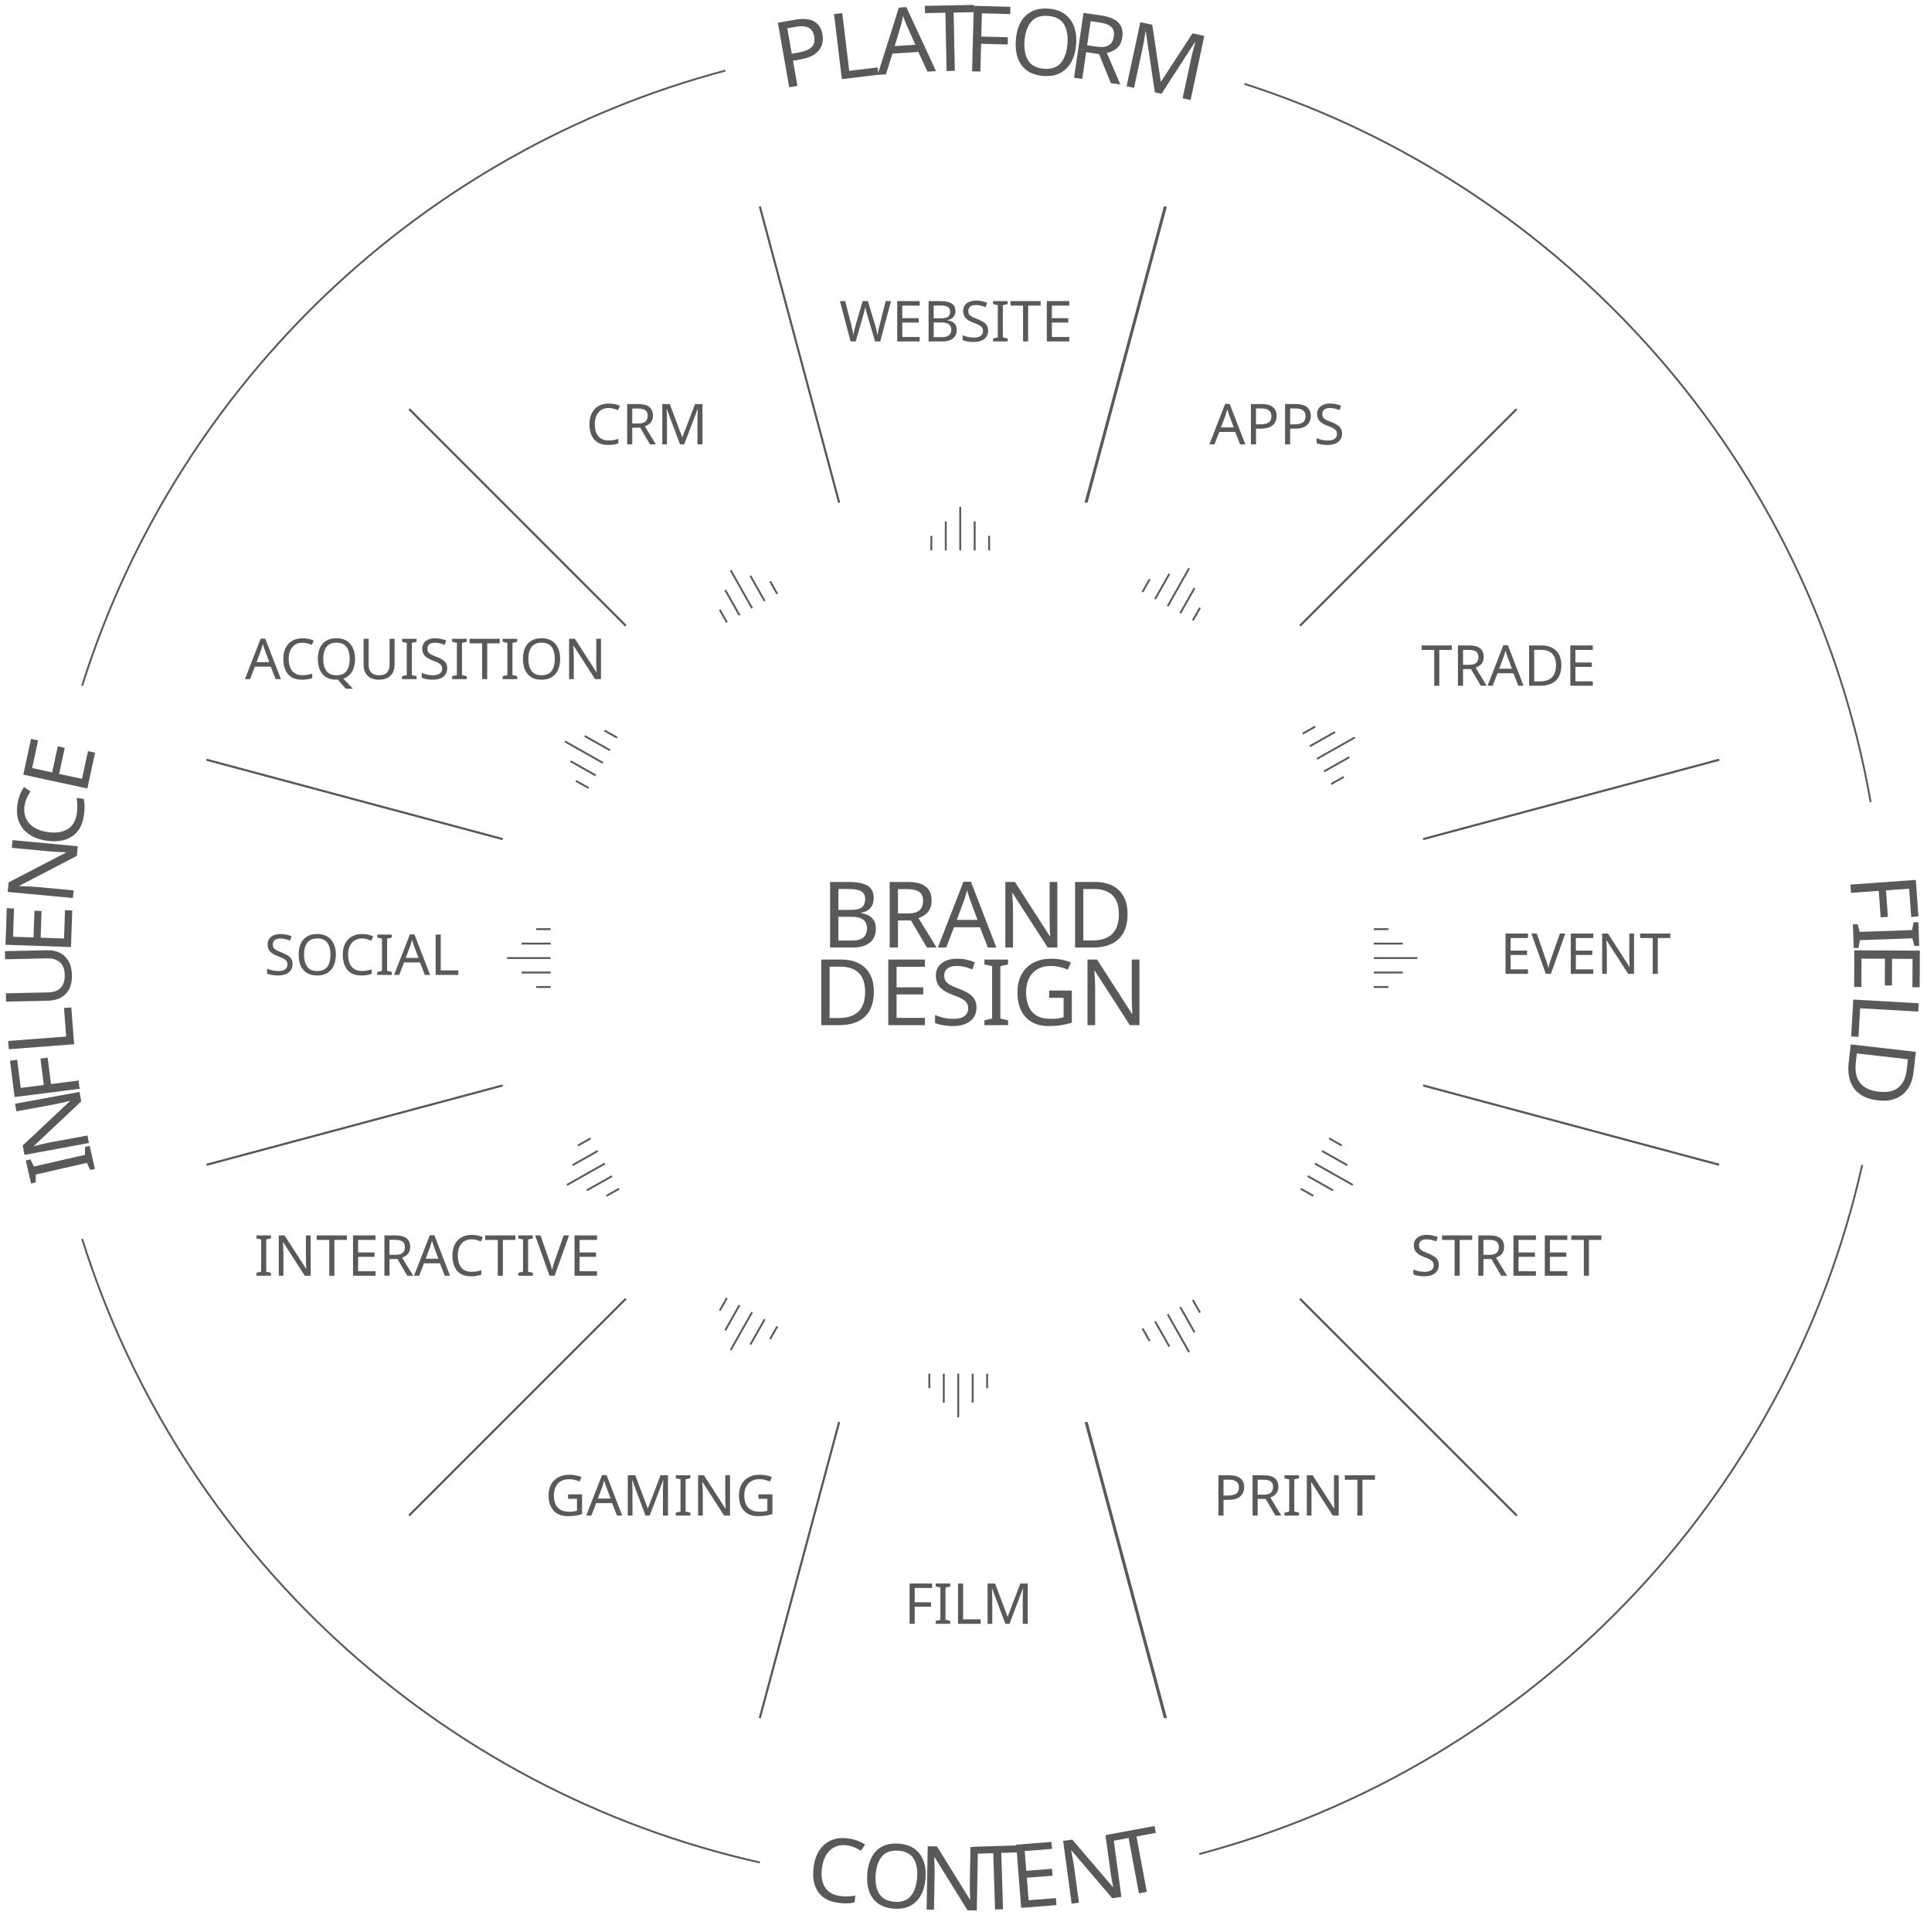
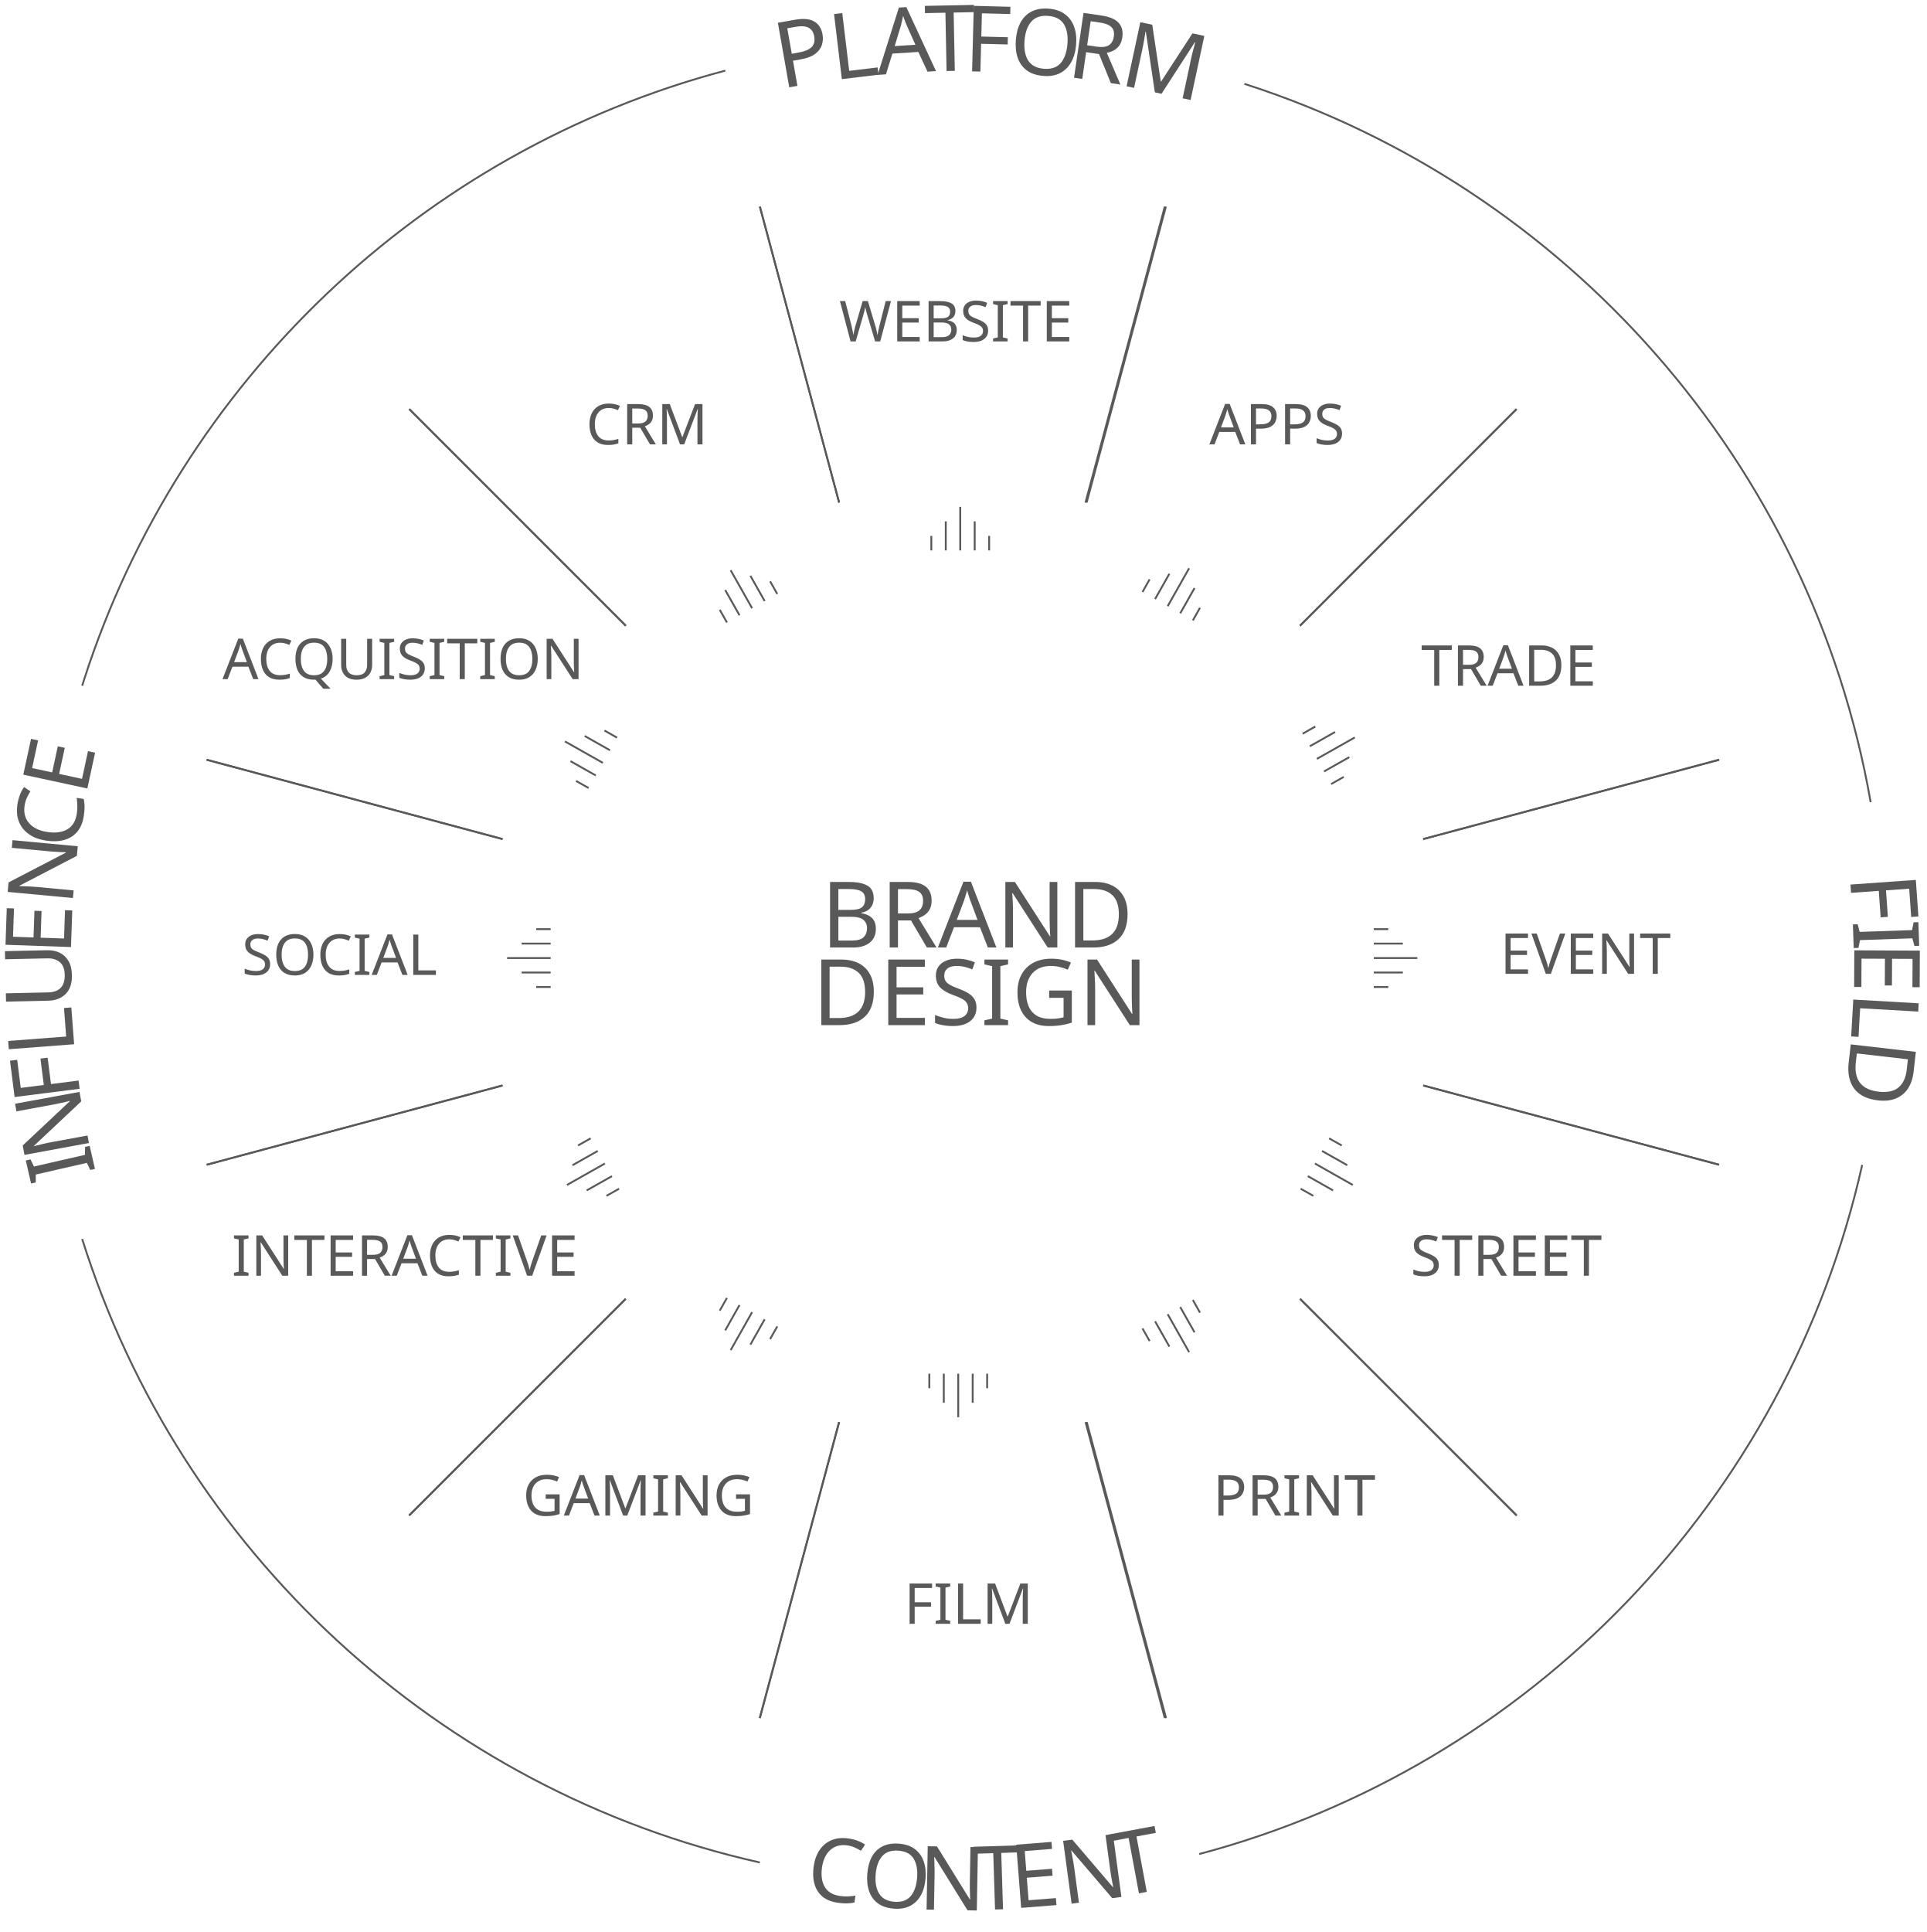
<svg xmlns="http://www.w3.org/2000/svg" version="1.1" id="" x="0px" y="0px" width="100%" height="100%" viewBox="0 0 515.5 516.795" enable-background="new 0 0 515.5 516.795" xml:space="preserve" text-rendering="geometricPrecision">
  <g data-rel="crm">
    <text transform="matrix(1 0 0 1 156.7842 118.8696)" fill="#595959" font-family="'EngraversGothicBT-Regular'" font-size="15.101" id="crm" class="map_item">CRM</text>
    <polygon fill="transparent" points="167.426,167.382 109.481,109.425 203.3,55.272 224.501,134.429  " data-rel="crm" />
    <line fill="none" stroke="#595959" stroke-width="0.5" stroke-miterlimit="10" x1="203.3" y1="55.272" x2="224.501" y2="134.429" data-rel="crm" />
    <line fill="none" stroke="#595959" stroke-width="0.5" stroke-miterlimit="10" x1="167.426" y1="167.382" x2="109.481" y2="109.425" data-rel="crm" />
    <g>
      <line fill="none" stroke="#595959" stroke-width="0.5" stroke-miterlimit="10" x1="201.218" y1="162.69" x2="195.486" y2="152.547" />
      <line fill="none" stroke="#595959" stroke-width="0.5" stroke-miterlimit="10" x1="204.585" y1="160.788" x2="200.764" y2="154.022" />
      <line fill="none" stroke="#595959" stroke-width="0.5" stroke-miterlimit="10" x1="197.85" y1="164.593" x2="194.027" y2="157.828" />
      <line fill="none" stroke="#595959" stroke-width="0.5" stroke-miterlimit="10" x1="207.953" y1="158.884" x2="206.043" y2="155.502" />
      <line fill="none" stroke="#595959" stroke-width="0.5" stroke-miterlimit="10" x1="194.482" y1="166.495" x2="192.57" y2="163.113" />
    </g>
  </g>
  <g data-rel="acquisition">
-     <text transform="matrix(1 0 0 1 65.5293 181.6582)" fill="#595959" font-family="'EngraversGothicBT-Regular'" font-size="15.101" id="acquisition" class="map_item">ACQUISITION</text>
+     <text transform="matrix(1 0 0 1 59.5293 181.6582)" fill="#595959" font-family="'EngraversGothicBT-Regular'" font-size="15.101" id="acquisition" class="map_item">ACQUISITION</text>
    <polygon fill="transparent" points="134.462,224.451 55.285,203.227 109.481,109.425 167.426,167.382  " data-rel="acquisition" />
    <line fill="none" stroke="#595959" stroke-width="0.5" stroke-miterlimit="10" x1="55.285" y1="203.227" x2="134.462" y2="224.451" data-rel="acquisition" />
    <line fill="none" stroke="#595959" stroke-width="0.5" stroke-miterlimit="10" x1="167.426" y1="167.382" x2="109.481" y2="109.425" data-rel="acquisition" />
    <g>
      <line fill="none" stroke="#595959" stroke-width="0.5" stroke-miterlimit="10" x1="161.295" y1="204.06" x2="151.152" y2="198.328" />
      <line fill="none" stroke="#595959" stroke-width="0.5" stroke-miterlimit="10" x1="159.392" y1="207.428" x2="152.626" y2="203.605" />
      <line fill="none" stroke="#595959" stroke-width="0.5" stroke-miterlimit="10" x1="163.198" y1="200.691" x2="156.432" y2="196.869" />
      <line fill="none" stroke="#595959" stroke-width="0.5" stroke-miterlimit="10" x1="157.489" y1="210.795" x2="154.107" y2="208.885" />
      <line fill="none" stroke="#595959" stroke-width="0.5" stroke-miterlimit="10" x1="165.101" y1="197.324" x2="161.718" y2="195.412" />
    </g>
  </g>
  <g data-rel="social">
-     <text transform="matrix(1 0 0 1 70.6943 260.7754)" fill="#595959" font-family="'EngraversGothicBT-Regular'" font-size="15.101" id="social" class="map_item">SOCIAL</text>
+     <text transform="matrix(1 0 0 1 64.6943 260.7754)" fill="#595959" font-family="'EngraversGothicBT-Regular'" font-size="15.101" id="social" class="map_item">SOCIAL</text>
    <polygon fill="transparent" points="134.455,290.356 55.299,311.558 55.285,203.227 134.462,224.451  " data-rel="social" />
    <line fill="none" stroke="#595959" stroke-width="0.5" stroke-miterlimit="10" x1="55.285" y1="203.227" x2="134.462" y2="224.451" data-rel="social" />
    <line fill="none" stroke="#595959" stroke-width="0.5" stroke-miterlimit="10" x1="134.455" y1="290.356" x2="55.299" y2="311.558" data-rel="social" />
    <g>
      <line fill="none" stroke="#595959" stroke-width="0.5" stroke-miterlimit="10" x1="147.329" y1="256.272" x2="135.679" y2="256.272" />
      <line fill="none" stroke="#595959" stroke-width="0.5" stroke-miterlimit="10" x1="147.329" y1="252.404" x2="139.559" y2="252.404" />
      <line fill="none" stroke="#595959" stroke-width="0.5" stroke-miterlimit="10" x1="147.329" y1="260.141" x2="139.559" y2="260.141" />
      <line fill="none" stroke="#595959" stroke-width="0.5" stroke-miterlimit="10" x1="147.329" y1="248.536" x2="143.444" y2="248.536" />
      <line fill="none" stroke="#595959" stroke-width="0.5" stroke-miterlimit="10" x1="147.329" y1="264.01" x2="143.444" y2="264.01" />
    </g>
  </g>
  <g data-rel="interactive">
-     <text transform="matrix(1 0 0 1 67.9912 341.2441)" fill="#595959" font-family="'EngraversGothicBT-Regular'" font-size="15.101" id="interactive" class="map_item">INTERACTIVE</text>
+     <text transform="matrix(1 0 0 1 61.9912 341.2441)" fill="#595959" font-family="'EngraversGothicBT-Regular'" font-size="15.101" id="interactive" class="map_item">INTERACTIVE</text>
    <polygon fill="transparent" points="55.299,311.558 134.455,290.356 167.408,347.434 109.451,405.378  " data-rel="interactive" />
    <line fill="none" stroke="#595959" stroke-width="0.5" stroke-miterlimit="10" x1="109.452" y1="405.378" x2="167.409" y2="347.43" data-rel="interactive" />
    <line fill="none" stroke="#595959" stroke-width="0.5" stroke-miterlimit="10" x1="134.455" y1="290.356" x2="55.299" y2="311.558" data-rel="interactive" />
    <g>
      <line fill="none" stroke="#595959" stroke-width="0.5" stroke-miterlimit="10" x1="161.83" y1="311.233" x2="151.687" y2="316.967" />
      <line fill="none" stroke="#595959" stroke-width="0.5" stroke-miterlimit="10" x1="159.927" y1="307.867" x2="153.162" y2="311.69" />
      <line fill="none" stroke="#595959" stroke-width="0.5" stroke-miterlimit="10" x1="163.732" y1="314.604" x2="156.968" y2="318.426" />
      <line fill="none" stroke="#595959" stroke-width="0.5" stroke-miterlimit="10" x1="158.024" y1="304.499" x2="154.642" y2="306.41" />
      <line fill="none" stroke="#595959" stroke-width="0.5" stroke-miterlimit="10" x1="165.636" y1="317.973" x2="162.254" y2="319.883" />
    </g>
  </g>
  <g data-rel="gaming">
-     <text transform="matrix(1 0 0 1 145.8506 405.4062)" fill="#595959" font-family="'EngraversGothicBT-Regular'" font-size="15.101" id="gaming" class="map_item">GAMING</text>
+     <text transform="matrix(1 0 0 1 139.8506 405.4062)" fill="#595959" font-family="'EngraversGothicBT-Regular'" font-size="15.101" id="gaming" class="map_item">GAMING</text>
    <polygon fill="transparent" points="109.452,405.378 167.409,347.43 224.478,380.396 203.253,459.572  " data-rel="gaming" />
    <line fill="none" stroke="#595959" stroke-width="0.5" stroke-miterlimit="10" x1="224.478" y1="380.396" x2="203.253" y2="459.572" data-rel="gaming" />
    <line fill="none" stroke="#595959" stroke-width="0.5" stroke-miterlimit="10" x1="109.452" y1="405.378" x2="167.409" y2="347.43" data-rel="gaming" />
    <g>
      <line fill="none" stroke="#595959" stroke-width="0.5" stroke-miterlimit="10" x1="201.218" y1="350.998" x2="195.486" y2="361.145" />
      <line fill="none" stroke="#595959" stroke-width="0.5" stroke-miterlimit="10" x1="204.585" y1="352.9" x2="200.764" y2="359.666" />
      <line fill="none" stroke="#595959" stroke-width="0.5" stroke-miterlimit="10" x1="197.85" y1="349.096" x2="194.027" y2="355.861" />
      <line fill="none" stroke="#595959" stroke-width="0.5" stroke-miterlimit="10" x1="207.953" y1="354.807" x2="206.043" y2="358.188" />
      <line fill="none" stroke="#595959" stroke-width="0.5" stroke-miterlimit="10" x1="194.482" y1="347.193" x2="192.57" y2="350.574" />
    </g>
  </g>
  <g data-rel="film">
    <text transform="matrix(1 0 0 1 241.8877 434.3555)" fill="#595959" font-family="'EngraversGothicBT-Regular'" font-size="15.101" id="film" class="map_item">FILM</text>
    <polygon fill="transparent" points="290.432,380.4 311.631,459.558 203.3,459.568 224.524,380.393  " data-rel="film" />
    <line fill="none" stroke="#595959" stroke-width="0.5" stroke-miterlimit="10" x1="290.432" y1="380.4" x2="311.631" y2="459.558" data-rel="film" />
    <line fill="none" stroke="#595959" stroke-width="0.5" stroke-miterlimit="10" x1="224.524" y1="380.393" x2="203.3" y2="459.568" data-rel="film" />
    <g>
      <line fill="none" stroke="#595959" stroke-width="0.5" stroke-miterlimit="10" x1="256.368" y1="367.452" x2="256.368" y2="379.103" />
      <line fill="none" stroke="#595959" stroke-width="0.5" stroke-miterlimit="10" x1="252.501" y1="367.452" x2="252.501" y2="375.224" />
      <line fill="none" stroke="#595959" stroke-width="0.5" stroke-miterlimit="10" x1="260.237" y1="367.452" x2="260.237" y2="375.224" />
      <line fill="none" stroke="#595959" stroke-width="0.5" stroke-miterlimit="10" x1="248.632" y1="367.452" x2="248.632" y2="371.338" />
      <line fill="none" stroke="#595959" stroke-width="0.5" stroke-miterlimit="10" x1="264.104" y1="367.452" x2="264.104" y2="371.338" />
    </g>
  </g>
  <g data-rel="print">
    <text transform="matrix(1 0 0 1 324.5137 405.4062)" fill="#595959" font-family="'EngraversGothicBT-Regular'" font-size="15.101" id="print" class="map_item">PRINT</text>
    <polygon fill="transparent" points="405.771,405.378 347.816,347.43 290.747,380.396 311.971,459.572  " data-rel="print" />
    <line fill="none" stroke="#595959" stroke-width="0.5" stroke-miterlimit="10" x1="290.747" y1="380.396" x2="311.971" y2="459.572" data-rel="print" />
    <line fill="none" stroke="#595959" stroke-width="0.5" stroke-miterlimit="10" x1="405.771" y1="405.378" x2="347.816" y2="347.43" data-rel="print" />
    <g>
      <line fill="none" stroke="#595959" stroke-width="0.5" stroke-miterlimit="10" x1="312.401" y1="351.533" x2="318.135" y2="361.679" />
      <line fill="none" stroke="#595959" stroke-width="0.5" stroke-miterlimit="10" x1="309.032" y1="353.439" x2="312.855" y2="360.204" />
      <line fill="none" stroke="#595959" stroke-width="0.5" stroke-miterlimit="10" x1="315.768" y1="349.631" x2="319.591" y2="356.396" />
      <line fill="none" stroke="#595959" stroke-width="0.5" stroke-miterlimit="10" x1="305.666" y1="355.342" x2="307.576" y2="358.722" />
      <line fill="none" stroke="#595959" stroke-width="0.5" stroke-miterlimit="10" x1="319.138" y1="347.729" x2="321.047" y2="351.112" />
    </g>
  </g>
  <g data-rel="street">
    <text transform="matrix(1 0 0 1 377.3613 341.2441)" fill="#595959" font-family="'EngraversGothicBT-Regular'" font-size="15.101" id="street" class="map_item">STREET</text>
    <polygon fill="transparent" points="459.926,311.558 380.769,290.356 347.816,347.434 405.771,405.378  " data-rel="street" />
    <line fill="none" stroke="#595959" stroke-width="0.5" stroke-miterlimit="10" x1="405.771" y1="405.378" x2="347.816" y2="347.43" data-rel="street" />
    <line fill="none" stroke="#595959" stroke-width="0.5" stroke-miterlimit="10" x1="380.769" y1="290.356" x2="459.926" y2="311.558" data-rel="street" />
    <g>
      <line fill="none" stroke="#595959" stroke-width="0.5" stroke-miterlimit="10" x1="351.791" y1="311.233" x2="361.933" y2="316.967" />
      <line fill="none" stroke="#595959" stroke-width="0.5" stroke-miterlimit="10" x1="353.693" y1="307.867" x2="360.458" y2="311.69" />
      <line fill="none" stroke="#595959" stroke-width="0.5" stroke-miterlimit="10" x1="349.885" y1="314.604" x2="356.649" y2="318.426" />
      <line fill="none" stroke="#595959" stroke-width="0.5" stroke-miterlimit="10" x1="355.596" y1="304.499" x2="358.977" y2="306.41" />
      <line fill="none" stroke="#595959" stroke-width="0.5" stroke-miterlimit="10" x1="347.982" y1="317.973" x2="351.367" y2="319.883" />
    </g>
  </g>
  <g data-rel="event">
    <text transform="matrix(1 0 0 1 401.3262 260.4951)" fill="#595959" font-family="'EngraversGothicBT-Regular'" font-size="15.101" id="event" class="map_item">EVENT</text>
    <polygon fill="transparent" points="380.769,290.356 459.926,311.558 459.94,203.227 380.761,224.451  " data-rel="event" />
    <line fill="none" stroke="#595959" stroke-width="0.5" stroke-miterlimit="10" x1="459.94" y1="203.227" x2="380.761" y2="224.451" data-rel="event" />
    <line fill="none" stroke="#595959" stroke-width="0.5" stroke-miterlimit="10" x1="380.769" y1="290.356" x2="459.926" y2="311.558" data-rel="event" />
    <g>
      <line fill="none" stroke="#595959" stroke-width="0.5" stroke-miterlimit="10" x1="367.548" y1="256.272" x2="379.197" y2="256.272" />
      <line fill="none" stroke="#595959" stroke-width="0.5" stroke-miterlimit="10" x1="367.548" y1="260.141" x2="375.319" y2="260.141" />
      <line fill="none" stroke="#595959" stroke-width="0.5" stroke-miterlimit="10" x1="367.548" y1="252.404" x2="375.319" y2="252.404" />
      <line fill="none" stroke="#595959" stroke-width="0.5" stroke-miterlimit="10" x1="367.548" y1="264.01" x2="371.434" y2="264.01" />
      <line fill="none" stroke="#595959" stroke-width="0.5" stroke-miterlimit="10" x1="367.548" y1="248.536" x2="371.434" y2="248.536" />
    </g>
  </g>
  <g data-rel="trade">
    <text transform="matrix(1 0 0 1 380.1992 183.4258)" fill="#595959" font-family="'EngraversGothicBT-Regular'" font-size="15.101" id="trade" class="map_item">TRADE</text>
    <polygon fill="transparent" points="380.761,224.451 459.94,203.227 405.742,109.425 347.798,167.382  " data-rel="trade" />
    <line fill="none" stroke="#595959" stroke-width="0.5" stroke-miterlimit="10" x1="459.94" y1="203.227" x2="380.761" y2="224.451" data-rel="trade" />
    <line fill="none" stroke="#595959" stroke-width="0.5" stroke-miterlimit="10" x1="347.798" y1="167.382" x2="405.742" y2="109.425" data-rel="trade" />
    <g>
      <line fill="none" stroke="#595959" stroke-width="0.5" stroke-miterlimit="10" x1="352.325" y1="202.989" x2="362.468" y2="197.259" />
      <line fill="none" stroke="#595959" stroke-width="0.5" stroke-miterlimit="10" x1="354.228" y1="206.357" x2="360.993" y2="202.535" />
      <line fill="none" stroke="#595959" stroke-width="0.5" stroke-miterlimit="10" x1="350.423" y1="199.622" x2="357.188" y2="195.8" />
      <line fill="none" stroke="#595959" stroke-width="0.5" stroke-miterlimit="10" x1="356.13" y1="209.726" x2="359.515" y2="207.814" />
      <line fill="none" stroke="#595959" stroke-width="0.5" stroke-miterlimit="10" x1="348.517" y1="196.254" x2="351.901" y2="194.342" />
    </g>
  </g>
  <g data-rel="apps">
    <text transform="matrix(1 0 0 1 323.5566 118.8696)" fill="#595959" font-family="'EngraversGothicBT-Regular'" font-size="15.101" id="apps" class="map_item">APPS</text>
    <polygon fill="transparent" points="347.798,167.382 405.742,109.425 311.926,55.272 290.723,134.429  " data-rel="apps" />
    <line fill="none" stroke="#595959" stroke-width="0.5" stroke-miterlimit="10" x1="311.926" y1="55.272" x2="290.723" y2="134.429" data-rel="apps" />
    <line fill="none" stroke="#595959" stroke-width="0.5" stroke-miterlimit="10" x1="347.798" y1="167.382" x2="405.742" y2="109.425" data-rel="apps" />
    <g>
      <line fill="none" stroke="#595959" stroke-width="0.5" stroke-miterlimit="10" x1="312.401" y1="162.155" x2="318.135" y2="152.011" />
      <line fill="none" stroke="#595959" stroke-width="0.5" stroke-miterlimit="10" x1="309.032" y1="160.252" x2="312.855" y2="153.487" />
      <line fill="none" stroke="#595959" stroke-width="0.5" stroke-miterlimit="10" x1="315.768" y1="164.058" x2="319.591" y2="157.292" />
      <line fill="none" stroke="#595959" stroke-width="0.5" stroke-miterlimit="10" x1="305.666" y1="158.35" x2="307.576" y2="154.966" />
      <line fill="none" stroke="#595959" stroke-width="0.5" stroke-miterlimit="10" x1="319.138" y1="165.961" x2="321.047" y2="162.579" />
    </g>
  </g>
  <g data-rel="website">
    <text transform="matrix(1 0 0 1 224.5312 91.3257)" fill="#595959" font-family="'EngraversGothicBT-Regular'" font-size="15.101" id="website" class="map_item">WEBSITE</text>
    <polygon fill="transparent" points="224.501,134.428 203.3,55.272 311.631,55.26 290.407,134.435  " data-rel="website" />
    <line fill="none" stroke="#595959" stroke-width="0.5" stroke-miterlimit="10" x1="224.501" y1="134.428" x2="203.3" y2="55.272" data-rel="website" />
    <line fill="none" stroke="#595959" stroke-width="0.5" stroke-miterlimit="10" x1="290.407" y1="134.435" x2="311.631" y2="55.26" data-rel="website" />
    <g>
      <line fill="none" stroke="#595959" stroke-width="0.5" stroke-miterlimit="10" x1="256.904" y1="147.233" x2="256.904" y2="135.583" />
      <line fill="none" stroke="#595959" stroke-width="0.5" stroke-miterlimit="10" x1="260.771" y1="147.233" x2="260.771" y2="139.463" />
      <line fill="none" stroke="#595959" stroke-width="0.5" stroke-miterlimit="10" x1="253.035" y1="147.233" x2="253.035" y2="139.463" />
      <line fill="none" stroke="#595959" stroke-width="0.5" stroke-miterlimit="10" x1="264.642" y1="147.233" x2="264.642" y2="143.349" />
      <line fill="none" stroke="#595959" stroke-width="0.5" stroke-miterlimit="10" x1="249.168" y1="147.233" x2="249.168" y2="143.349" />
    </g>
  </g>
  <text transform="matrix(0.9849 -0.1734 0.1734 0.9849 208.8193 23.7651)" fill="#595959" font-family="'EngraversGothicBT-Regular'" font-size="24.539">P</text>
  <text transform="matrix(0.9929 -0.1193 0.1193 0.9929 222.8721 21.4512)" fill="#595959" font-family="'EngraversGothicBT-Regular'" font-size="24.539">L</text>
  <text transform="matrix(0.9979 -0.0647 0.0647 0.9979 234.7988 20.0303)" fill="#595959" font-family="'EngraversGothicBT-Regular'" font-size="24.539">A</text>
  <text transform="matrix(0.9998 -0.0198 0.0198 0.9998 247.5312 19.1069)" fill="#595959" font-family="'EngraversGothicBT-Regular'" font-size="24.539">T</text>
  <text transform="matrix(0.9997 0.0262 -0.0262 0.9997 257.7002 19.0273)" fill="#595959" font-family="'EngraversGothicBT-Regular'" font-size="24.539">F</text>
  <text transform="matrix(0.9966 0.0828 -0.0828 0.9966 269.5645 19.2637)" fill="#595959" font-family="'EngraversGothicBT-Regular'" font-size="24.539">O</text>
  <text transform="matrix(0.9895 0.1445 -0.1445 0.9895 285 20.4541)" fill="#595959" font-family="'EngraversGothicBT-Regular'" font-size="24.539">R</text>
  <text transform="matrix(0.9778 0.2097 -0.2097 0.9778 299.0869 22.5791)" fill="#595959" font-family="'EngraversGothicBT-Regular'" font-size="24.539">M</text>
  <text transform="matrix(0.071 0.9975 -0.9975 0.071 494.9072 234.2461)" fill="#595959" font-family="'EngraversGothicBT-Regular'" font-size="24.539">F</text>
  <text transform="matrix(0.0345 0.9994 -0.9994 0.0345 495.6943 246.291)" fill="#595959" font-family="'EngraversGothicBT-Regular'" font-size="24.539">I</text>
  <text transform="matrix(-0.0046 1 -1 -0.0046 496.1182 251.8281)" fill="#595959" font-family="'EngraversGothicBT-Regular'" font-size="24.539">E</text>
  <text transform="matrix(-0.0571 0.9984 -0.9984 -0.0571 495.9678 265.0039)" fill="#595959" font-family="'EngraversGothicBT-Regular'" font-size="24.539">L</text>
  <text transform="matrix(-0.114 0.9935 -0.9935 -0.114 495.4307 277.0059)" fill="#595959" font-family="'EngraversGothicBT-Regular'" font-size="24.539">D</text>
  <text transform="matrix(-0.223 -0.9748 0.9748 -0.223 25.6221 313.6367)" fill="#595959" font-family="'EngraversGothicBT-Regular'" font-size="24.539">I</text>
  <text transform="matrix(-0.1811 -0.9835 0.9835 -0.1811 24.2168 308.0859)" fill="#595959" font-family="'EngraversGothicBT-Regular'" font-size="24.539">N</text>
  <text transform="matrix(-0.126 -0.992 0.992 -0.126 21.5981 293.5967)" fill="#595959" font-family="'EngraversGothicBT-Regular'" font-size="24.539">F</text>
  <text transform="matrix(-0.0761 -0.9971 0.9971 -0.0761 20.0137 281.6953)" fill="#595959" font-family="'EngraversGothicBT-Regular'" font-size="24.539">L</text>
  <text transform="matrix(-0.0219 -0.9998 0.9998 -0.0219 19.1899 269.7432)" fill="#595959" font-family="'EngraversGothicBT-Regular'" font-size="24.539">U</text>
  <text transform="matrix(0.0347 -0.9994 0.9994 0.0347 18.9102 255.7021)" fill="#595959" font-family="'EngraversGothicBT-Regular'" font-size="24.539">E</text>
  <text transform="matrix(0.0932 -0.9957 0.9957 0.0932 19.29 242.5801)" fill="#595959" font-family="'EngraversGothicBT-Regular'" font-size="24.539">N</text>
  <text transform="matrix(0.154 -0.9881 0.9881 0.154 20.6968 227.6807)" fill="#595959" font-family="'EngraversGothicBT-Regular'" font-size="24.539">C</text>
  <text transform="matrix(0.2111 -0.9775 0.9775 0.2111 22.8682 213.2354)" fill="#595959" font-family="'EngraversGothicBT-Regular'" font-size="24.539">E</text>
  <text transform="matrix(0.9905 0.1378 -0.1378 0.9905 215.0811 507.4736)" fill="#595959" font-family="'EngraversGothicBT-Regular'" font-size="23.731">C</text>
  <text transform="matrix(0.9969 0.0782 -0.0782 0.9969 229.918 509.5918)" fill="#595959" font-family="'EngraversGothicBT-Regular'" font-size="23.731">O</text>
  <text transform="matrix(0.9998 0.018 -0.018 0.9998 245.6064 510.7568)" fill="#595959" font-family="'EngraversGothicBT-Regular'" font-size="23.731">N</text>
  <text transform="matrix(0.9995 -0.0317 0.0317 0.9995 260.6875 510.9521)" fill="#595959" font-family="'EngraversGothicBT-Regular'" font-size="23.731">T</text>
  <text transform="matrix(0.9969 -0.0783 0.0783 0.9969 270.916 510.5195)" fill="#595959" font-family="'EngraversGothicBT-Regular'" font-size="23.731">E</text>
  <text transform="matrix(0.991 -0.1341 0.1341 0.991 284.4336 509.5234)" fill="#595959" font-family="'EngraversGothicBT-Regular'" font-size="23.731">N</text>
  <text transform="matrix(0.9831 -0.1832 0.1832 0.9831 299.2754 507.4727)" fill="#595959" font-family="'EngraversGothicBT-Regular'" font-size="23.731">T</text>
  <g>
    <path fill="none" stroke="#595959" stroke-width="0.5" stroke-miterlimit="10" d="M203.298,498.202    c-86.081-19.274-155.17-83.522-181.314-166.787" />
    <path fill="none" stroke="#595959" stroke-width="0.5" stroke-miterlimit="10" d="M498.216,311.605    c-20.096,89.676-89.008,160.907-177.375,184.337" />
    <path fill="none" stroke="#595959" stroke-width="0.5" stroke-miterlimit="10" d="M332.937,22.434    c86.145,27.653,151.653,101.364,167.543,192.145" />
    <path fill="none" stroke="#595959" stroke-width="0.5" stroke-miterlimit="10" d="M21.981,183.433    c0.187-0.595,0.375-1.189,0.566-1.783c25.596-79.415,90.348-141.25,171.511-162.761" />
  </g>
  <g class="map_item" data-rel="brand-design">
    <text transform="matrix(1 0 0 1 219.7051 253.4521)" fill="#595959" font-family="'EngraversGothicBT-Regular'" font-size="24.539">BRAND</text>
    <text transform="matrix(1 0 0 1 217.3633 274.2119)" fill="#595959" font-family="'EngraversGothicBT-Regular'" font-size="24.539">DESIGN</text>
  </g>
</svg>
